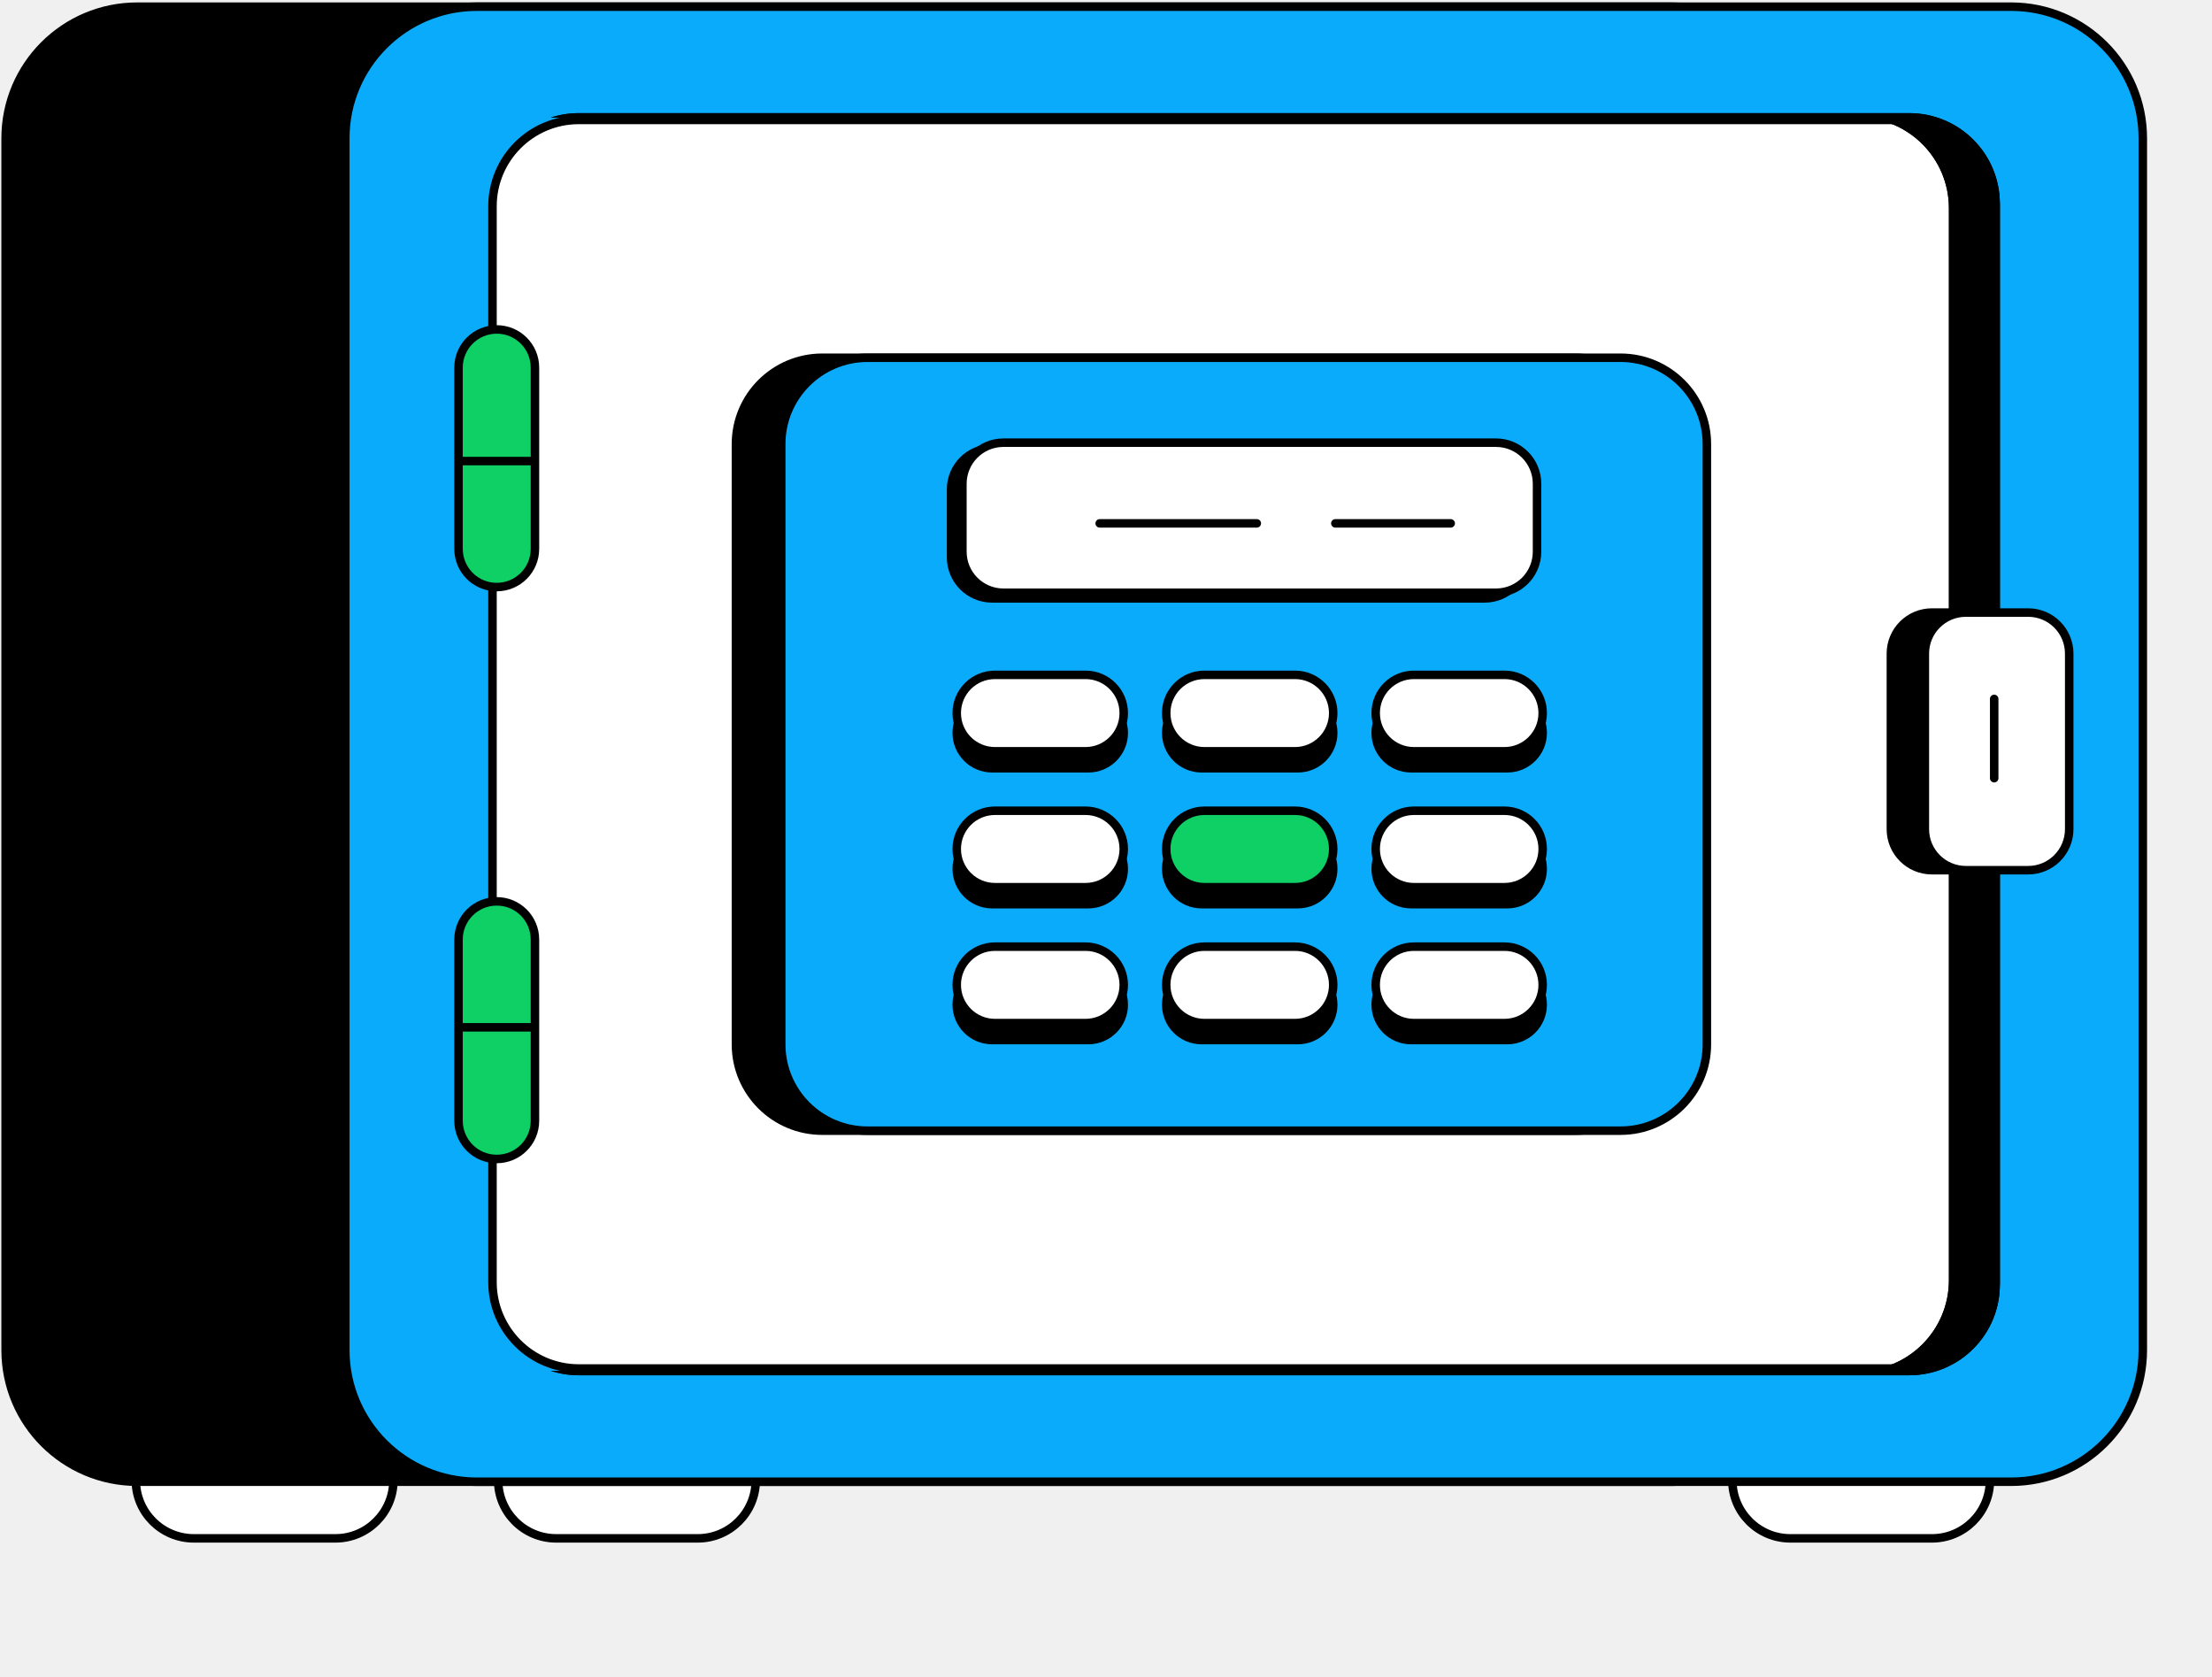
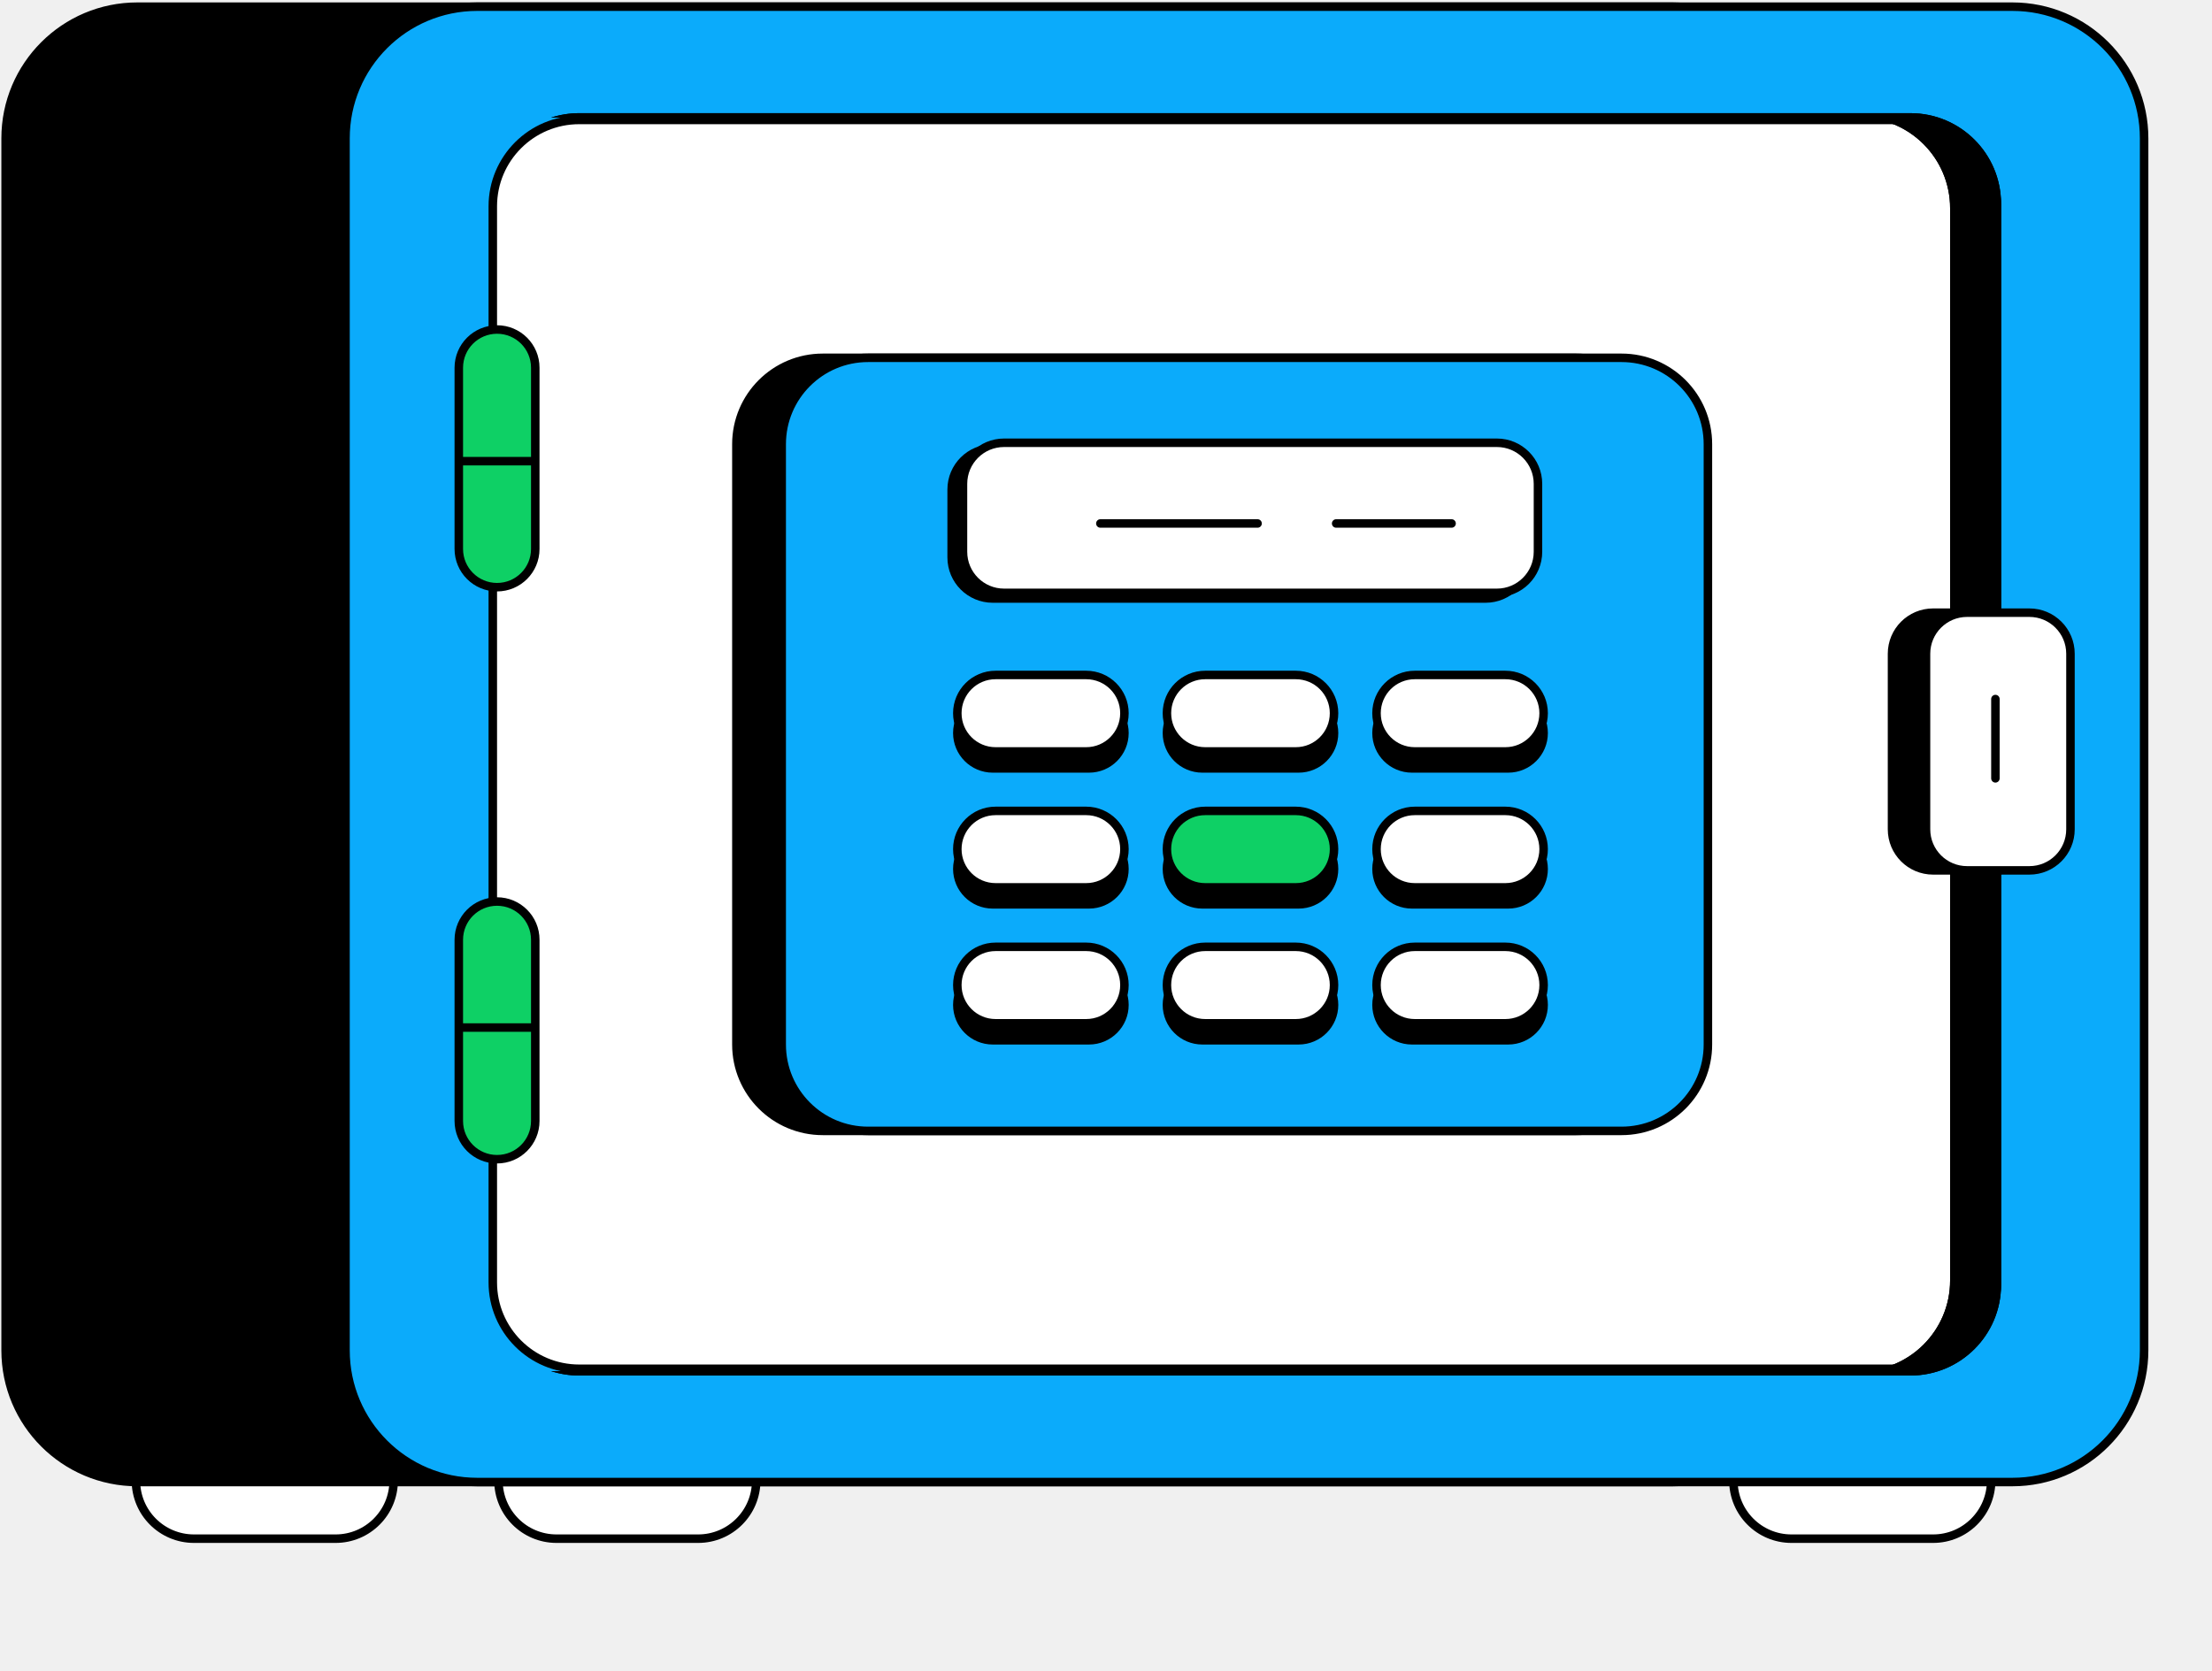
- <svg xmlns="http://www.w3.org/2000/svg" width="219" height="166" viewBox="0 0 219 166" fill="none">
-   <path d="M19.193 152.279C16.02 152.279 13.447 149.707 13.447 146.534C13.447 143.361 16.02 140.789 19.193 140.789L33.206 140.789C36.379 140.789 38.951 143.361 38.951 146.534C38.951 149.707 36.379 152.279 33.206 152.279L19.193 152.279Z" fill="white" stroke="black" stroke-width="0.841" />
-   <path d="M55.066 152.279C51.893 152.279 49.32 149.707 49.32 146.534C49.32 143.361 51.893 140.789 55.066 140.789L69.079 140.789C72.252 140.789 74.824 143.361 74.824 146.534C74.824 149.707 72.252 152.279 69.079 152.279L55.066 152.279Z" fill="white" stroke="black" stroke-width="0.841" />
-   <path d="M177.258 152.279C174.085 152.279 171.512 149.707 171.512 146.534C171.512 143.361 174.085 140.789 177.258 140.789L191.271 140.789C194.444 140.789 197.016 143.361 197.016 146.534C197.016 149.707 194.444 152.279 191.271 152.279L177.258 152.279Z" fill="white" stroke="black" stroke-width="0.841" />
-   <rect x="-0.42" y="-0.42" width="146.014" height="177.963" rx="13.032" transform="matrix(3.41176e-08 -1 -1 -5.60029e-08 178.099 146.254)" fill="black" stroke="black" stroke-width="0.841" />
-   <rect x="-0.42" y="-0.42" width="146.014" height="177.963" rx="13.032" transform="matrix(3.41176e-08 -1 -1 -5.60029e-08 211.729 146.254)" fill="#0BABFB" stroke="black" stroke-width="0.841" />
-   <rect x="-0.42" y="-0.42" width="123.593" height="148.817" rx="8.548" transform="matrix(4.36237e-08 -1 -1 -4.37993e-08 197.156 135.044)" fill="white" stroke="black" stroke-width="0.841" />
-   <mask id="path-7-inside-1_251_10839" fill="white">
-     <path fill-rule="evenodd" clip-rule="evenodd" d="M197.997 127.167C197.997 132.12 193.981 136.135 189.028 136.135L57.307 136.135C56.339 136.135 55.407 135.982 54.533 135.698L183.984 135.698C188.937 135.698 192.952 131.683 192.952 126.73V20.607C192.952 15.654 188.937 11.639 183.984 11.639L54.527 11.639C55.402 11.353 56.337 11.199 57.307 11.199L189.028 11.199C193.981 11.199 197.997 15.214 197.997 20.167V127.167Z" />
+ <svg xmlns="http://www.w3.org/2000/svg" width="327" height="247" viewBox="0 0 327 247" fill="none">
+   <path d="M28.675 227.515C23.935 227.515 20.091 223.672 20.091 218.931C20.091 214.19 23.935 210.347 28.675 210.347L49.611 210.347C54.352 210.347 58.195 214.19 58.195 218.931C58.195 223.672 54.352 227.515 49.611 227.515L28.675 227.515Z" fill="white" stroke="black" stroke-width="1.256" />
+   <path d="M82.271 227.515C77.531 227.515 73.688 223.672 73.688 218.931C73.688 214.19 77.531 210.347 82.271 210.347L103.207 210.347C107.948 210.347 111.791 214.19 111.791 218.931C111.791 223.672 107.948 227.515 103.207 227.515L82.271 227.515Z" fill="white" stroke="black" stroke-width="1.256" />
+   <path d="M264.834 227.515C260.093 227.515 256.25 223.672 256.25 218.931C256.25 214.19 260.093 210.347 264.834 210.347L285.77 210.347C290.51 210.347 294.354 214.19 294.354 218.931C294.354 223.672 290.51 227.515 285.77 227.515L264.834 227.515Z" fill="white" stroke="black" stroke-width="1.256" />
+   <rect x="-0.628" y="-0.628" width="218.154" height="265.888" rx="19.471" transform="matrix(3.41176e-08 -1 -1 -5.60029e-08 266.09 218.512)" fill="black" stroke="black" stroke-width="1.256" />
+   <rect x="-0.628" y="-0.628" width="218.154" height="265.888" rx="19.471" transform="matrix(3.41176e-08 -1 -1 -5.60029e-08 316.336 218.512)" fill="#0BABFB" stroke="black" stroke-width="1.256" />
+   <rect x="-0.628" y="-0.628" width="184.656" height="222.341" rx="12.771" transform="matrix(4.36237e-08 -1 -1 -4.37993e-08 294.563 201.763)" fill="white" stroke="black" stroke-width="1.256" />
+   <mask id="path-7-inside-1_285_2874" fill="white">
+     <path fill-rule="evenodd" clip-rule="evenodd" d="M295.819 189.995C295.819 197.395 289.82 203.394 282.42 203.394L85.621 203.394C84.174 203.394 82.781 203.165 81.476 202.741L274.883 202.741C282.283 202.741 288.282 196.742 288.282 189.342V30.788C288.282 23.388 282.283 17.389 274.883 17.389L81.466 17.389C82.774 16.963 84.171 16.732 85.621 16.732L282.42 16.732C289.82 16.732 295.819 22.731 295.819 30.131V189.995Z" />
  </mask>
-   <path fill-rule="evenodd" clip-rule="evenodd" d="M197.997 127.167C197.997 132.12 193.981 136.135 189.028 136.135L57.307 136.135C56.339 136.135 55.407 135.982 54.533 135.698L183.984 135.698C188.937 135.698 192.952 131.683 192.952 126.73V20.607C192.952 15.654 188.937 11.639 183.984 11.639L54.527 11.639C55.402 11.353 56.337 11.199 57.307 11.199L189.028 11.199C193.981 11.199 197.997 15.214 197.997 20.167V127.167Z" fill="black" />
-   <path d="M189.028 136.135V136.976V136.135ZM57.307 136.135L57.307 135.295H57.307V136.135ZM54.533 135.698L54.533 134.857L54.274 136.498L54.533 135.698ZM183.984 135.698V136.539V135.698ZM183.984 11.639V12.479V11.639ZM54.527 11.639L54.266 10.839L54.527 12.479L54.527 11.639ZM57.307 11.199L57.307 10.358H57.307V11.199ZM189.028 11.199V12.04V11.199ZM189.028 136.976C194.446 136.976 198.837 132.584 198.837 127.167H197.156C197.156 131.656 193.517 135.295 189.028 135.295V136.976ZM57.307 136.976L189.028 136.976V135.295L57.307 135.295L57.307 136.976ZM54.274 136.498C55.23 136.808 56.25 136.976 57.307 136.976V135.295C56.429 135.295 55.584 135.155 54.793 134.898L54.274 136.498ZM54.533 136.539L183.984 136.539V134.857L54.533 134.857L54.533 136.539ZM183.984 136.539C189.401 136.539 193.793 132.147 193.793 126.73H192.111C192.111 131.218 188.472 134.857 183.984 134.857V136.539ZM193.793 126.73V20.607H192.111V126.73H193.793ZM193.793 20.607C193.793 15.19 189.401 10.798 183.984 10.798V12.479C188.472 12.479 192.111 16.118 192.111 20.607H193.793ZM183.984 10.798L54.527 10.798L54.527 12.479L183.984 12.479V10.798ZM57.307 10.358C56.247 10.358 55.225 10.527 54.266 10.839L54.787 12.438C55.58 12.18 56.426 12.04 57.307 12.04V10.358ZM189.028 10.358L57.307 10.358L57.307 12.04L189.028 12.04V10.358ZM198.837 20.167C198.837 14.75 194.446 10.358 189.028 10.358V12.04C193.517 12.04 197.156 15.679 197.156 20.167H198.837ZM198.837 127.167V20.167H197.156V127.167H198.837Z" fill="black" mask="url(#path-7-inside-1_251_10839)" />
-   <rect x="52.964" y="58.113" width="7.567" height="25.503" rx="3.783" transform="rotate(180 52.9636 58.113)" fill="#0ED065" stroke="black" stroke-width="0.841" />
-   <rect x="52.964" y="114.725" width="7.567" height="25.503" rx="3.783" transform="rotate(180 52.9636 114.725)" fill="#0ED065" stroke="black" stroke-width="0.841" />
-   <path d="M45.537 45.642L52.824 45.642" stroke="black" stroke-width="0.841" stroke-linecap="round" />
-   <path d="M45.537 101.693L52.824 101.693" stroke="black" stroke-width="0.841" stroke-linecap="round" />
-   <rect x="-0.42" y="-0.42" width="76.51" height="91.644" rx="8.548" transform="matrix(4.36237e-08 -1 -1 -4.37993e-08 164.086 111.502)" fill="black" stroke="black" stroke-width="0.841" />
-   <rect x="-0.42" y="-0.42" width="76.51" height="91.644" rx="8.548" transform="matrix(4.36237e-08 -1 -1 -4.37993e-08 168.57 111.502)" fill="#0BABFB" stroke="black" stroke-width="0.841" />
-   <rect x="111.257" y="69.043" width="7.006" height="16.535" rx="3.503" transform="rotate(90 111.257 69.043)" fill="black" stroke="black" stroke-width="0.841" />
-   <rect x="111.257" y="82.495" width="7.006" height="16.535" rx="3.503" transform="rotate(90 111.257 82.4954)" fill="black" stroke="black" stroke-width="0.841" />
-   <rect x="111.257" y="95.948" width="7.006" height="16.535" rx="3.503" transform="rotate(90 111.257 95.9477)" fill="black" stroke="black" stroke-width="0.841" />
-   <rect x="131.996" y="69.043" width="7.006" height="16.535" rx="3.503" transform="rotate(90 131.996 69.043)" fill="black" stroke="black" stroke-width="0.841" />
-   <rect x="131.996" y="82.495" width="7.006" height="16.535" rx="3.503" transform="rotate(90 131.996 82.4954)" fill="black" stroke="black" stroke-width="0.841" />
-   <rect x="131.996" y="95.948" width="7.006" height="16.535" rx="3.503" transform="rotate(90 131.996 95.9477)" fill="black" stroke="black" stroke-width="0.841" />
-   <rect x="152.735" y="69.043" width="7.006" height="16.535" rx="3.503" transform="rotate(90 152.735 69.043)" fill="black" stroke="black" stroke-width="0.841" />
-   <rect x="152.735" y="82.495" width="7.006" height="16.535" rx="3.503" transform="rotate(90 152.735 82.4954)" fill="black" stroke="black" stroke-width="0.841" />
-   <rect x="152.735" y="95.948" width="7.006" height="16.535" rx="3.503" transform="rotate(90 152.735 95.9477)" fill="black" stroke="black" stroke-width="0.841" />
-   <rect x="111.257" y="66.801" width="7.567" height="16.535" rx="3.783" transform="rotate(90 111.257 66.801)" fill="white" stroke="black" stroke-width="0.841" />
-   <rect x="111.257" y="80.253" width="7.567" height="16.535" rx="3.783" transform="rotate(90 111.257 80.2533)" fill="white" stroke="black" stroke-width="0.841" />
-   <rect x="111.257" y="93.706" width="7.567" height="16.535" rx="3.783" transform="rotate(90 111.257 93.7057)" fill="white" stroke="black" stroke-width="0.841" />
-   <rect x="131.996" y="66.801" width="7.567" height="16.535" rx="3.783" transform="rotate(90 131.996 66.801)" fill="white" stroke="black" stroke-width="0.841" />
-   <rect x="131.996" y="80.253" width="7.567" height="16.535" rx="3.783" transform="rotate(90 131.996 80.2533)" fill="#0ED065" stroke="black" stroke-width="0.841" />
-   <rect x="131.996" y="93.706" width="7.567" height="16.535" rx="3.783" transform="rotate(90 131.996 93.7057)" fill="white" stroke="black" stroke-width="0.841" />
-   <rect x="152.735" y="66.801" width="7.567" height="16.535" rx="3.783" transform="rotate(90 152.735 66.801)" fill="white" stroke="black" stroke-width="0.841" />
-   <rect x="152.735" y="80.253" width="7.567" height="16.535" rx="3.783" transform="rotate(90 152.735 80.2533)" fill="white" stroke="black" stroke-width="0.841" />
-   <rect x="152.735" y="93.706" width="7.567" height="16.535" rx="3.783" transform="rotate(90 152.735 93.7057)" fill="white" stroke="black" stroke-width="0.841" />
-   <rect x="93.741" y="43.96" width="57.733" height="15.694" rx="4.484" fill="black" />
-   <rect x="95.283" y="43.82" width="56.892" height="14.854" rx="4.064" fill="white" stroke="black" stroke-width="0.841" />
-   <path d="M108.875 51.807L124.429 51.807M143.627 51.807L132.206 51.807" stroke="black" stroke-width="0.841" stroke-linecap="round" />
-   <rect x="201.5" y="86.139" width="14.293" height="25.503" rx="4.064" transform="rotate(180 201.5 86.1387)" fill="black" stroke="black" stroke-width="0.841" />
-   <rect x="204.863" y="86.139" width="14.293" height="25.503" rx="4.064" transform="rotate(180 204.863 86.1387)" fill="white" stroke="black" stroke-width="0.841" />
-   <path d="M197.436 69.183V77.03" stroke="black" stroke-width="0.841" stroke-linecap="round" />
+   <path fill-rule="evenodd" clip-rule="evenodd" d="M295.819 189.995C295.819 197.395 289.82 203.394 282.42 203.394L85.621 203.394C84.174 203.394 82.781 203.165 81.476 202.741L274.883 202.741C282.283 202.741 288.282 196.742 288.282 189.342V30.788C288.282 23.388 282.283 17.389 274.883 17.389L81.466 17.389C82.774 16.963 84.171 16.732 85.621 16.732L282.42 16.732C289.82 16.732 295.819 22.731 295.819 30.131V189.995Z" fill="black" />
+   <path d="M282.42 203.394V204.65V203.394ZM85.621 203.394V202.138V203.394ZM81.476 202.741L81.476 201.485L81.088 203.936L81.476 202.741ZM274.883 202.741V203.997V202.741ZM288.282 30.788L287.026 30.788V30.788H288.282ZM274.883 17.389V16.133V17.389ZM81.466 17.389L81.077 16.194L81.466 18.645L81.466 17.389ZM85.621 16.732V15.476V16.732ZM282.42 16.732V15.476V16.732ZM295.819 30.131L294.563 30.131V30.131H295.819ZM282.42 204.65C290.514 204.65 297.075 198.089 297.075 189.995H294.563C294.563 196.702 289.126 202.138 282.42 202.138V204.65ZM85.621 204.65L282.42 204.65V202.138L85.621 202.138V204.65ZM81.088 203.936C82.517 204.4 84.041 204.65 85.621 204.65V202.138C84.308 202.138 83.046 201.93 81.865 201.546L81.088 203.936ZM81.476 203.997L274.883 203.997V201.485L81.476 201.485L81.476 203.997ZM274.883 203.997C282.977 203.997 289.538 197.436 289.538 189.342H287.026C287.026 196.048 281.589 201.485 274.883 201.485V203.997ZM289.538 189.342V30.788H287.026V189.342H289.538ZM289.538 30.788C289.538 22.694 282.977 16.133 274.883 16.133V18.645C281.589 18.645 287.026 24.081 287.026 30.788L289.538 30.788ZM274.883 16.133L81.466 16.133L81.466 18.645L274.883 18.645V16.133ZM85.621 15.476C84.037 15.476 82.509 15.728 81.077 16.194L81.856 18.583C83.039 18.197 84.305 17.988 85.621 17.988V15.476ZM282.42 15.476L85.621 15.476V17.988L282.42 17.988V15.476ZM297.075 30.131C297.075 22.037 290.514 15.476 282.42 15.476V17.988C289.126 17.988 294.563 23.425 294.563 30.131L297.075 30.131ZM297.075 189.995V30.131H294.563V189.995H297.075Z" fill="black" mask="url(#path-7-inside-1_285_2874)" />
+   <rect x="79.131" y="86.824" width="11.306" height="38.104" rx="5.653" transform="rotate(180 79.1307 86.8244)" fill="#0ED065" stroke="black" stroke-width="1.256" />
+   <rect x="79.131" y="171.406" width="11.306" height="38.104" rx="5.653" transform="rotate(180 79.1307 171.406)" fill="#0ED065" stroke="black" stroke-width="1.256" />
+   <path d="M68.035 68.191L78.921 68.191" stroke="black" stroke-width="1.256" stroke-linecap="round" />
+   <path d="M68.035 151.935L78.921 151.935" stroke="black" stroke-width="1.256" stroke-linecap="round" />
+   <rect x="-0.628" y="-0.628" width="114.311" height="136.922" rx="12.771" transform="matrix(4.36237e-08 -1 -1 -4.37993e-08 245.154 166.591)" fill="black" stroke="black" stroke-width="1.256" />
+   <rect x="-0.628" y="-0.628" width="114.311" height="136.922" rx="12.771" transform="matrix(4.36237e-08 -1 -1 -4.37993e-08 251.853 166.591)" fill="#0BABFB" stroke="black" stroke-width="1.256" />
+   <rect x="166.225" y="103.154" width="10.468" height="24.704" rx="5.234" transform="rotate(90 166.225 103.154)" fill="black" stroke="black" stroke-width="1.256" />
+   <rect x="166.225" y="123.253" width="10.468" height="24.704" rx="5.234" transform="rotate(90 166.225 123.253)" fill="black" stroke="black" stroke-width="1.256" />
+   <rect x="166.225" y="143.352" width="10.468" height="24.704" rx="5.234" transform="rotate(90 166.225 143.352)" fill="black" stroke="black" stroke-width="1.256" />
+   <rect x="197.211" y="103.154" width="10.468" height="24.704" rx="5.234" transform="rotate(90 197.211 103.154)" fill="black" stroke="black" stroke-width="1.256" />
+   <rect x="197.211" y="123.253" width="10.468" height="24.704" rx="5.234" transform="rotate(90 197.211 123.253)" fill="black" stroke="black" stroke-width="1.256" />
+   <rect x="197.211" y="143.352" width="10.468" height="24.704" rx="5.234" transform="rotate(90 197.211 143.352)" fill="black" stroke="black" stroke-width="1.256" />
+   <rect x="228.195" y="103.154" width="10.468" height="24.704" rx="5.234" transform="rotate(90 228.195 103.154)" fill="black" stroke="black" stroke-width="1.256" />
+   <rect x="228.195" y="123.253" width="10.468" height="24.704" rx="5.234" transform="rotate(90 228.195 123.253)" fill="black" stroke="black" stroke-width="1.256" />
+   <rect x="228.195" y="143.352" width="10.468" height="24.704" rx="5.234" transform="rotate(90 228.195 143.352)" fill="black" stroke="black" stroke-width="1.256" />
+   <rect x="166.225" y="99.805" width="11.306" height="24.704" rx="5.653" transform="rotate(90 166.225 99.8047)" fill="white" stroke="black" stroke-width="1.256" />
+   <rect x="166.225" y="119.903" width="11.306" height="24.704" rx="5.653" transform="rotate(90 166.225 119.903)" fill="white" stroke="black" stroke-width="1.256" />
+   <rect x="166.225" y="140.002" width="11.306" height="24.704" rx="5.653" transform="rotate(90 166.225 140.002)" fill="white" stroke="black" stroke-width="1.256" />
+   <rect x="197.211" y="99.805" width="11.306" height="24.704" rx="5.653" transform="rotate(90 197.211 99.8047)" fill="white" stroke="black" stroke-width="1.256" />
+   <rect x="197.211" y="119.903" width="11.306" height="24.704" rx="5.653" transform="rotate(90 197.211 119.903)" fill="#0ED065" stroke="black" stroke-width="1.256" />
+   <rect x="197.211" y="140.002" width="11.306" height="24.704" rx="5.653" transform="rotate(90 197.211 140.002)" fill="white" stroke="black" stroke-width="1.256" />
+   <rect x="228.195" y="99.805" width="11.306" height="24.704" rx="5.653" transform="rotate(90 228.195 99.8047)" fill="white" stroke="black" stroke-width="1.256" />
+   <rect x="228.195" y="119.903" width="11.306" height="24.704" rx="5.653" transform="rotate(90 228.195 119.903)" fill="white" stroke="black" stroke-width="1.256" />
+   <rect x="228.195" y="140.002" width="11.306" height="24.704" rx="5.653" transform="rotate(90 228.195 140.002)" fill="white" stroke="black" stroke-width="1.256" />
+   <rect x="140.055" y="65.679" width="86.257" height="23.448" rx="6.7" fill="black" />
+   <rect x="142.358" y="65.47" width="85" height="22.192" rx="6.071" fill="white" stroke="black" stroke-width="1.256" />
+   <path d="M162.666 77.403L185.905 77.403M214.587 77.403L197.524 77.403" stroke="black" stroke-width="1.256" stroke-linecap="round" />
+   <rect x="301.053" y="128.697" width="21.355" height="38.104" rx="6.071" transform="rotate(180 301.053 128.697)" fill="black" stroke="black" stroke-width="1.256" />
+   <rect x="306.077" y="128.697" width="21.355" height="38.104" rx="6.071" transform="rotate(180 306.077 128.697)" fill="white" stroke="black" stroke-width="1.256" />
+   <path d="M294.982 103.364V115.088" stroke="black" stroke-width="1.256" stroke-linecap="round" />
</svg>
